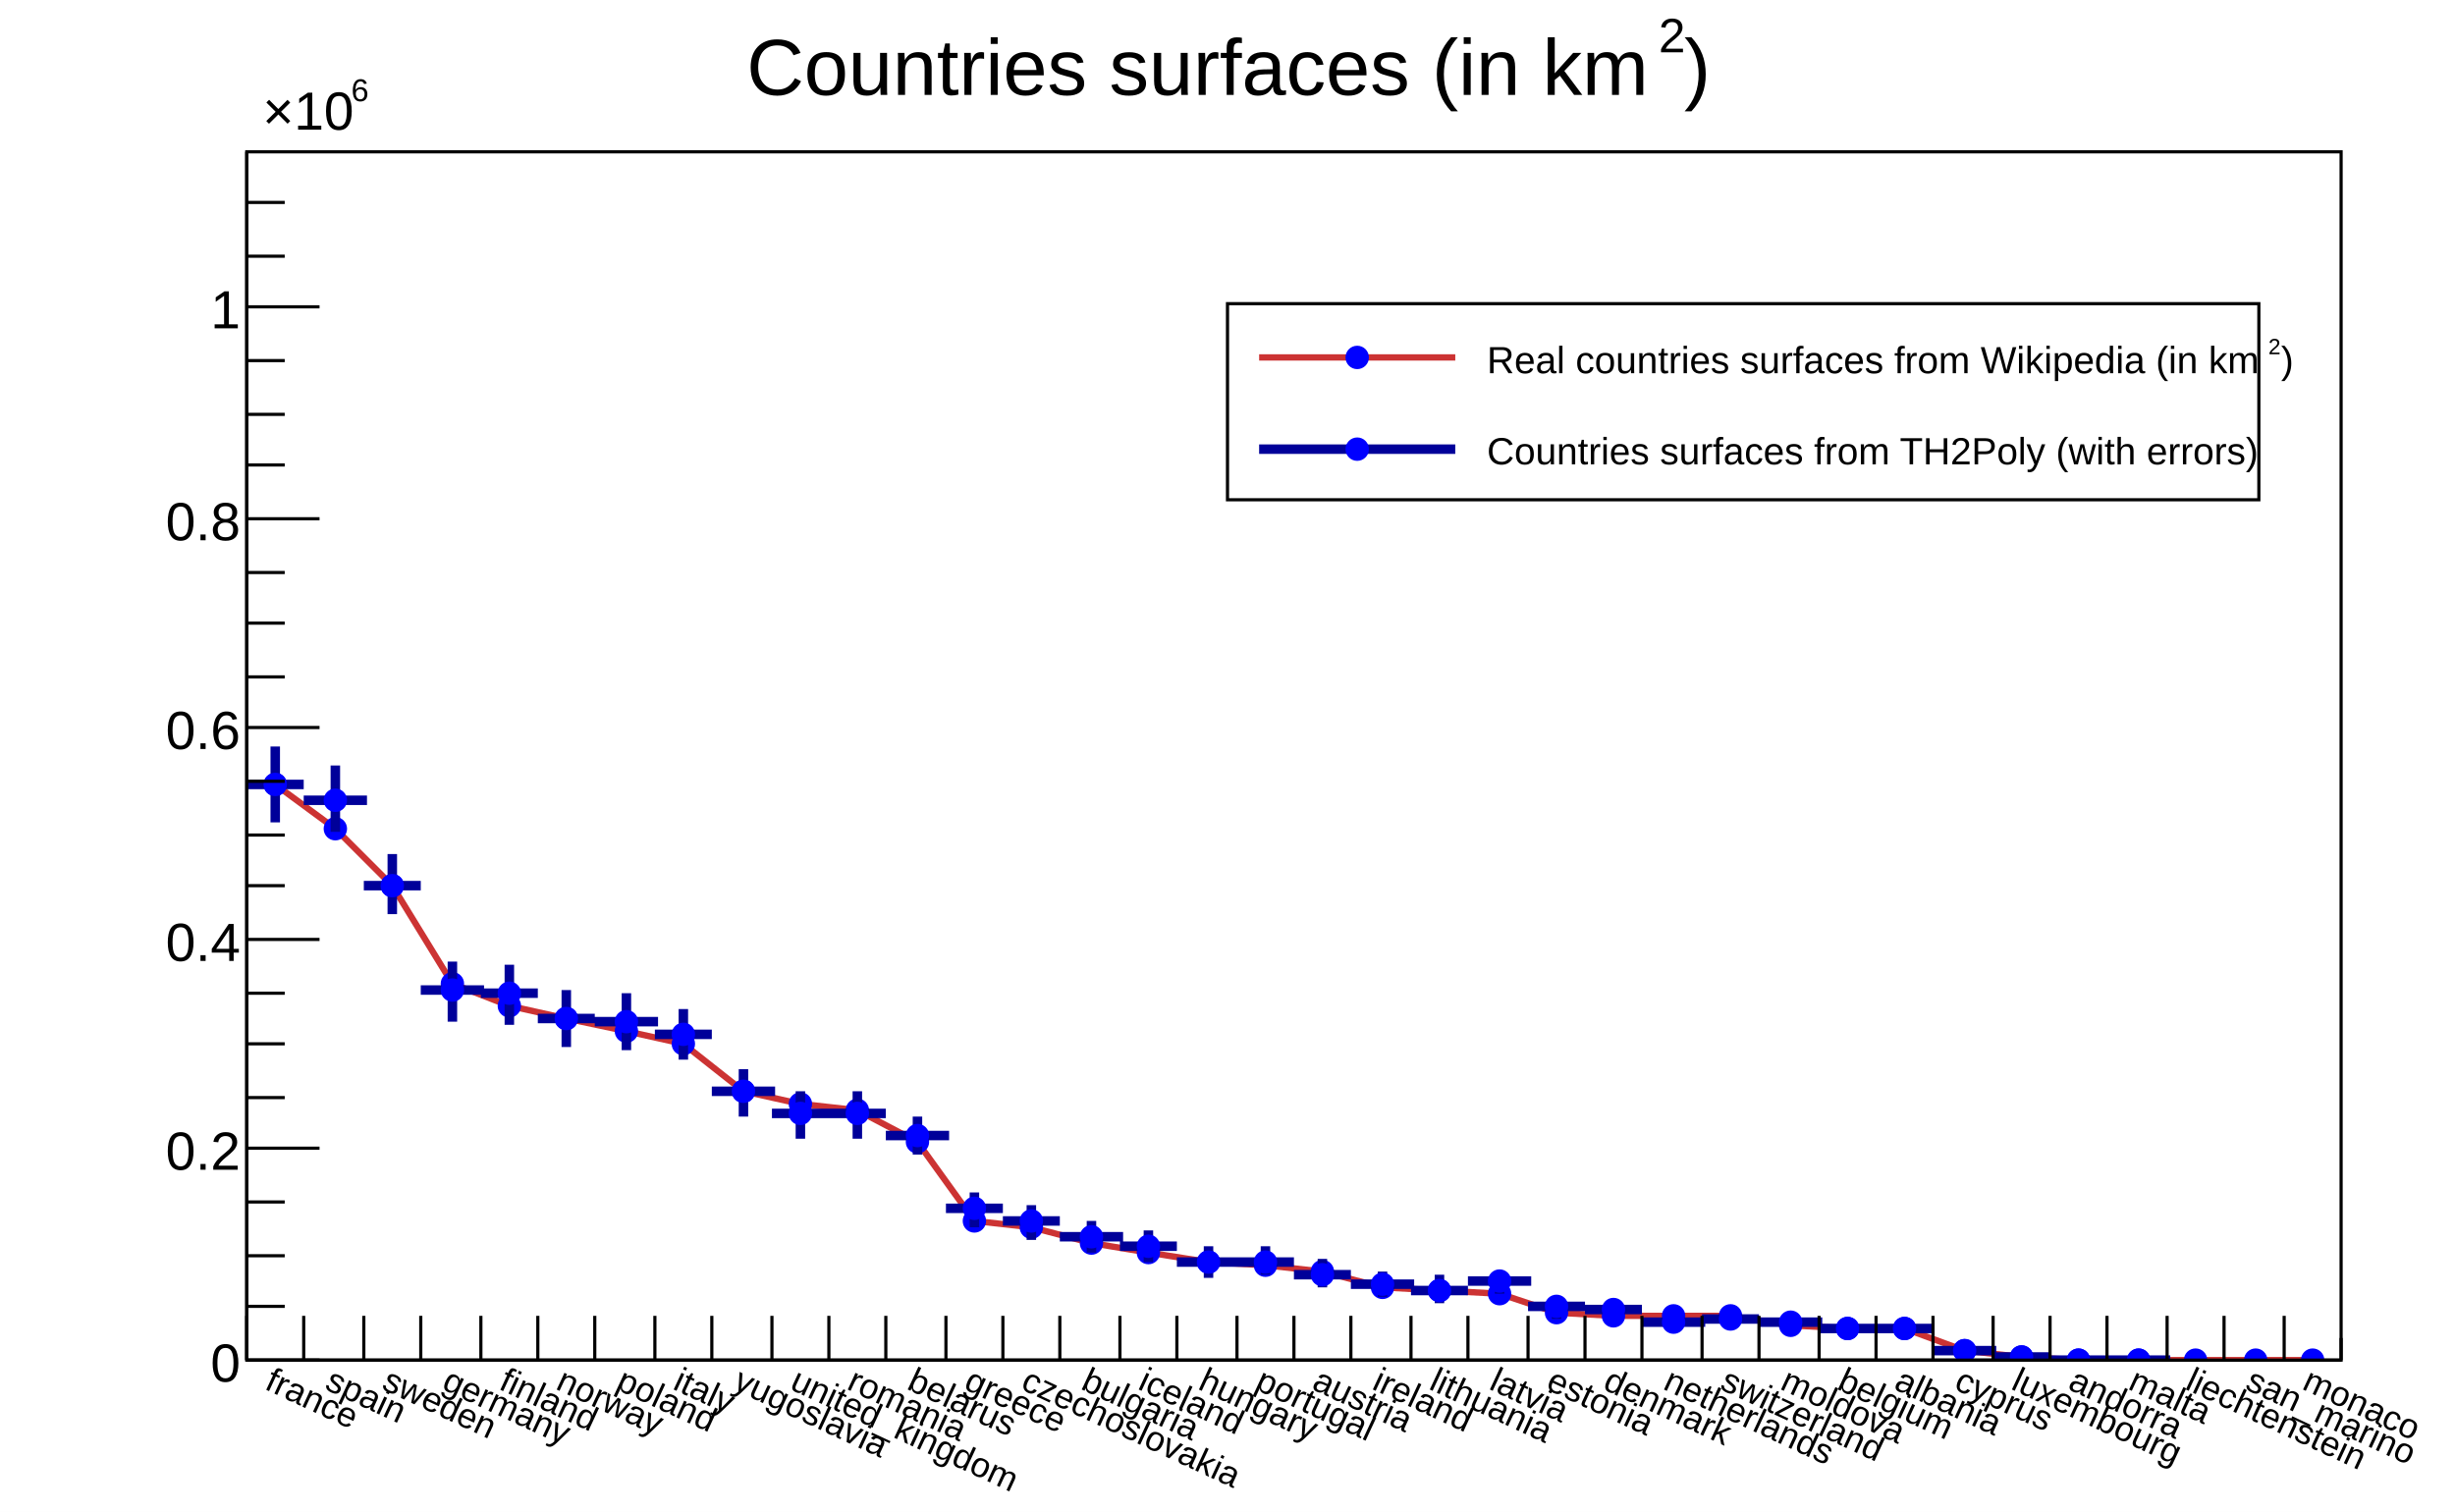
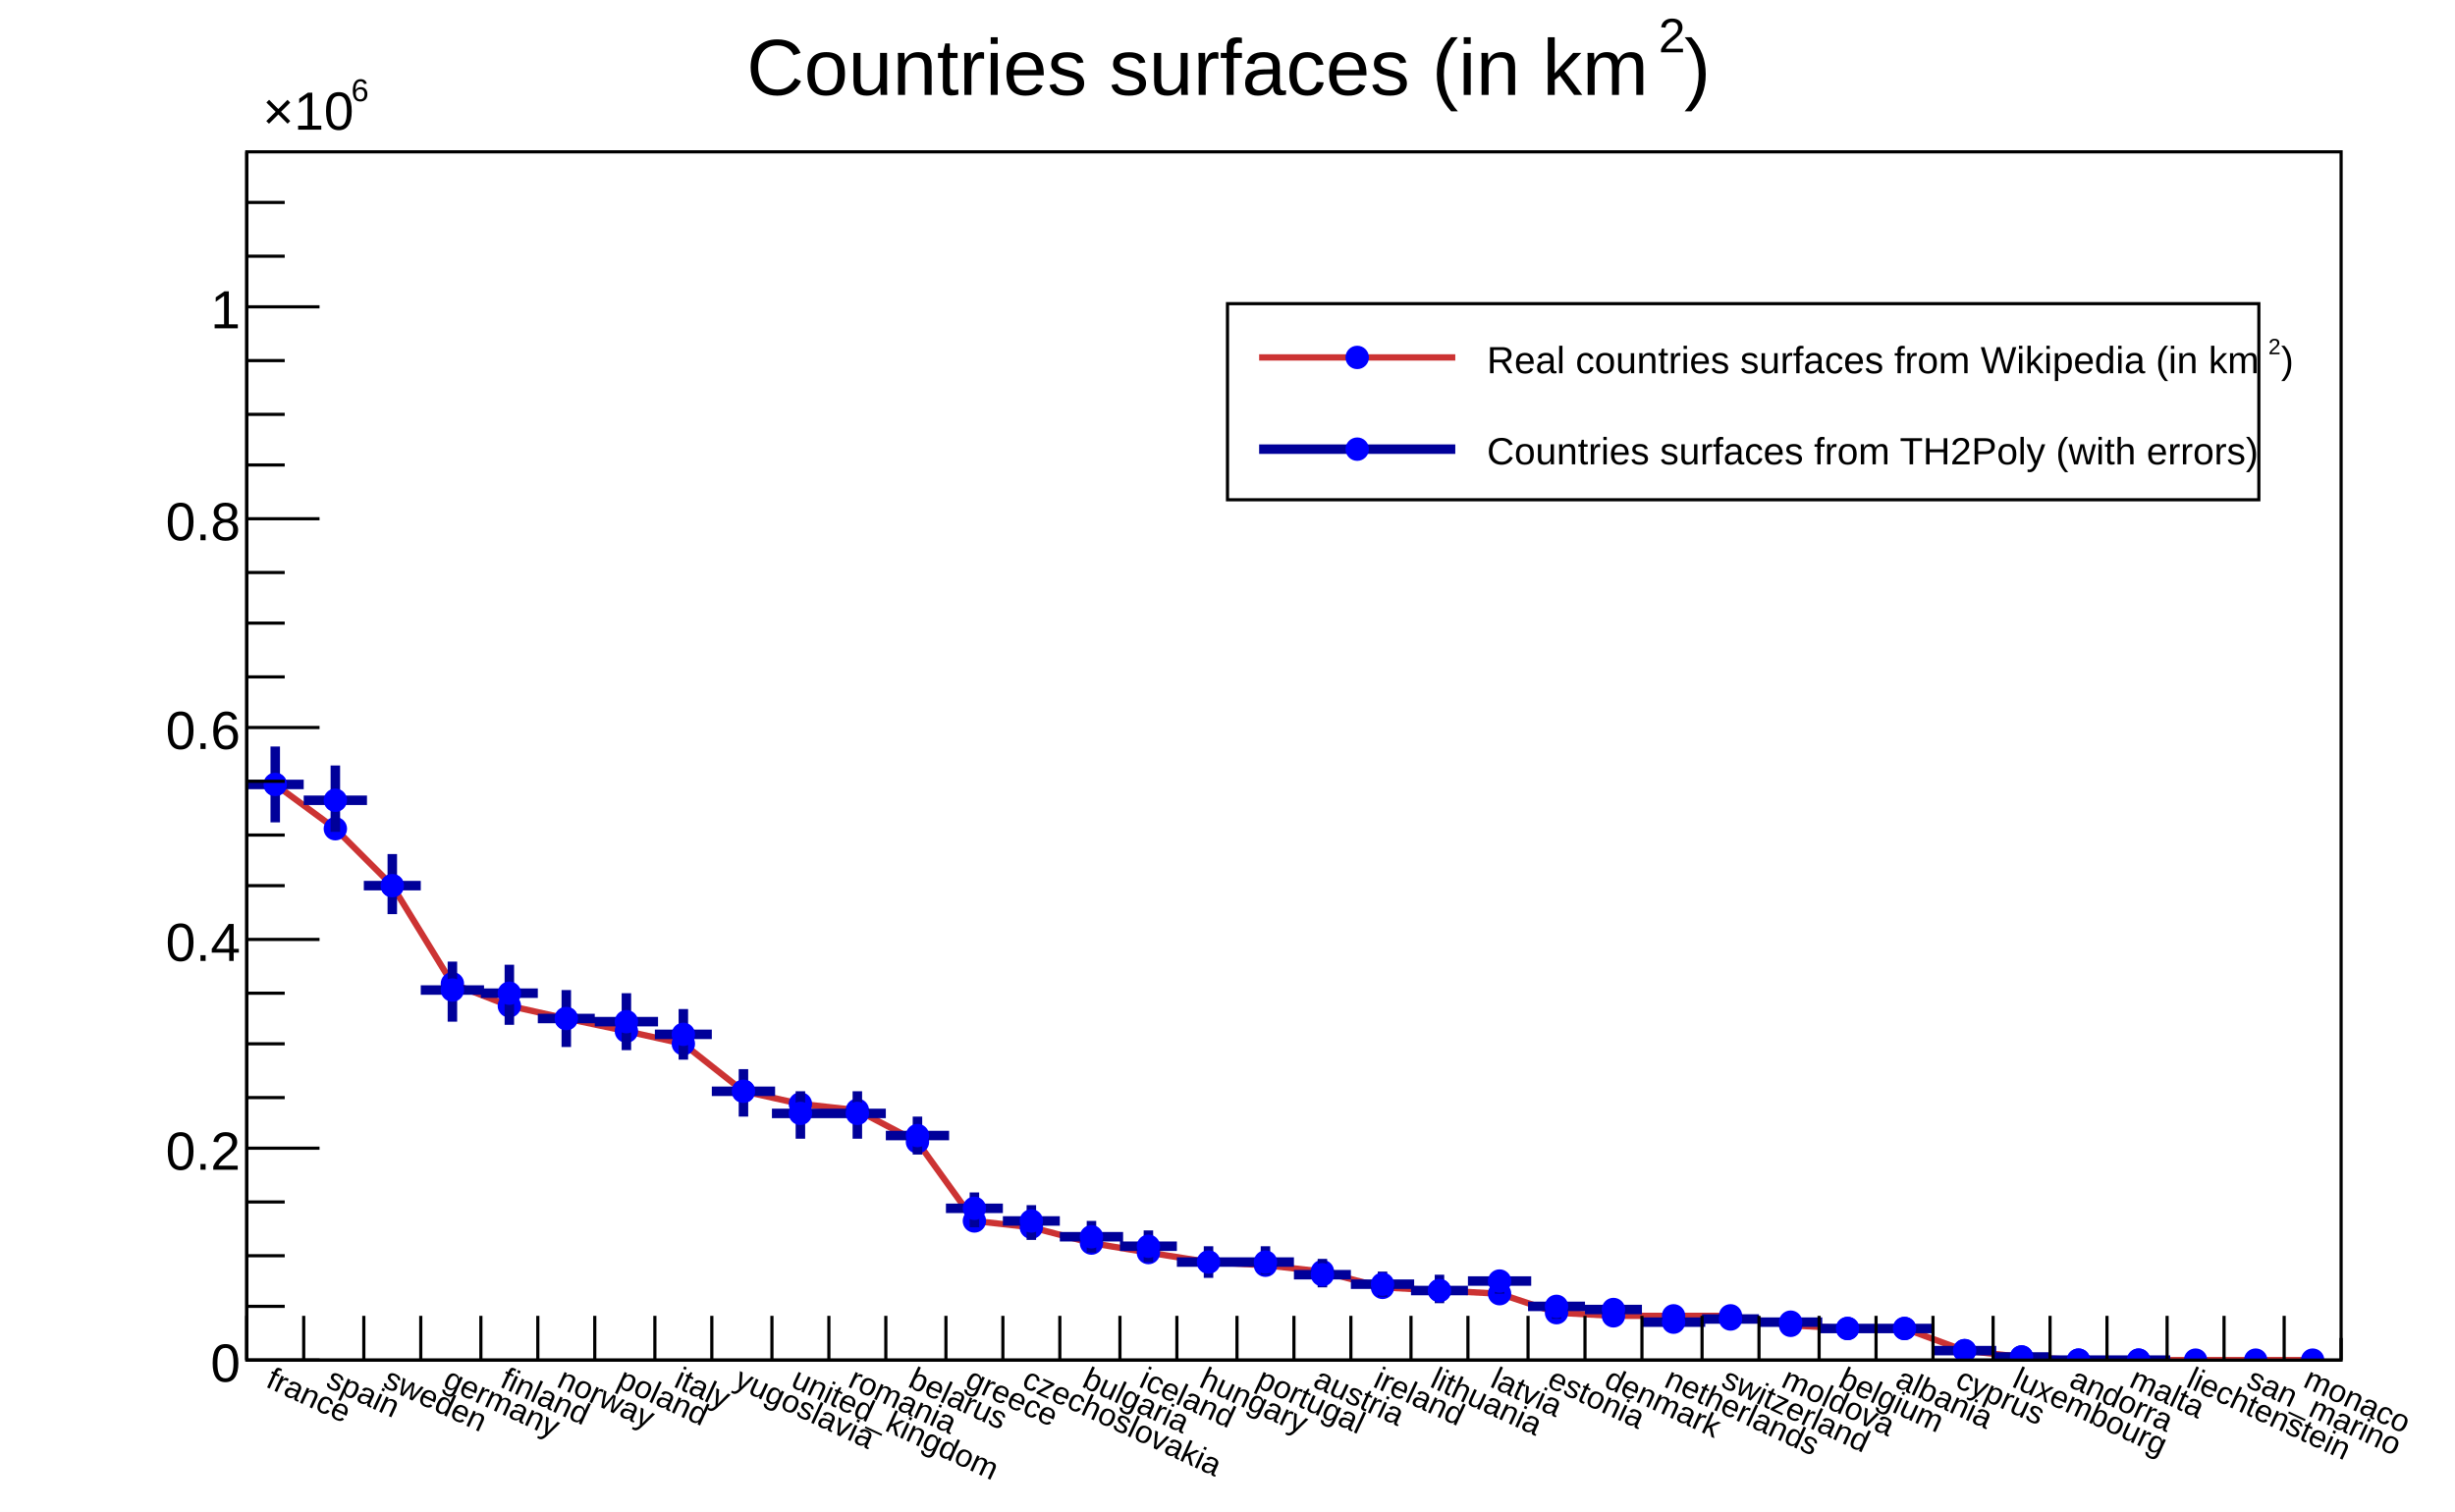
<svg xmlns="http://www.w3.org/2000/svg" viewBox="0 0 776 478" preserveAspectRatio="none" width="776" height="478">
  <path d="M0,0H776V478H0Z" style="fill: white;" />
  <g>
    <g transform="translate(78,48)">
      <path d="M0,0H662V382H0Z" style="fill: white; stroke: black; stroke-width: 1;" />
      <svg x="0" y="0" overflow="hidden" width="662" height="382" viewBox="0 0 662 382">
        <g>
          <path d="M9,200l19,14l18,18l19,31l18,7l18,4l19,4l18,4l19,15l18,4l18,2l19,10l18,25l18,2l19,5l18,3l19,3l18,1l18,2l19,5l18,1l19,1l18,6l18,1h19h18l19,3l18,1h18l19,7l18,2l18,1h19h18h19h18" style="fill: none; stroke: #cc3333; stroke-width: 2;" />
          <path d="M5.8,200.0a3.2,3.2,0,1,0,6.4,0a3.2,3.2,0,1,0,-6.4,0zM24.8,214.0a3.2,3.2,0,1,0,6.4,0a3.2,3.2,0,1,0,-6.4,0zM42.8,232.0a3.2,3.2,0,1,0,6.4,0a3.2,3.2,0,1,0,-6.4,0zM61.8,263.0a3.2,3.2,0,1,0,6.4,0a3.2,3.2,0,1,0,-6.4,0zM79.8,270.0a3.2,3.2,0,1,0,6.4,0a3.2,3.2,0,1,0,-6.4,0zM97.8,274.0a3.2,3.2,0,1,0,6.4,0a3.2,3.2,0,1,0,-6.4,0zM116.8,278.0a3.2,3.2,0,1,0,6.4,0a3.2,3.2,0,1,0,-6.4,0zM134.8,282.0a3.2,3.2,0,1,0,6.4,0a3.2,3.2,0,1,0,-6.4,0zM153.8,297.0a3.2,3.2,0,1,0,6.4,0a3.2,3.2,0,1,0,-6.4,0zM171.8,301.0a3.2,3.2,0,1,0,6.4,0a3.2,3.2,0,1,0,-6.4,0zM189.8,303.0a3.2,3.2,0,1,0,6.4,0a3.2,3.2,0,1,0,-6.4,0zM208.8,313.0a3.2,3.2,0,1,0,6.4,0a3.2,3.2,0,1,0,-6.4,0zM226.8,338.0a3.2,3.2,0,1,0,6.4,0a3.2,3.2,0,1,0,-6.4,0zM244.8,340.0a3.2,3.2,0,1,0,6.4,0a3.2,3.2,0,1,0,-6.4,0zM263.8,345.0a3.2,3.2,0,1,0,6.4,0a3.2,3.2,0,1,0,-6.4,0zM281.8,348.0a3.2,3.2,0,1,0,6.4,0a3.2,3.2,0,1,0,-6.4,0zM300.8,351.0a3.2,3.2,0,1,0,6.4,0a3.2,3.2,0,1,0,-6.4,0zM318.8,352.0a3.2,3.2,0,1,0,6.4,0a3.2,3.2,0,1,0,-6.4,0zM336.8,354.0a3.2,3.2,0,1,0,6.4,0a3.2,3.2,0,1,0,-6.4,0zM355.8,359.0a3.2,3.2,0,1,0,6.4,0a3.2,3.2,0,1,0,-6.4,0zM373.8,360.0a3.2,3.2,0,1,0,6.4,0a3.2,3.2,0,1,0,-6.4,0zM392.8,361.0a3.2,3.2,0,1,0,6.4,0a3.2,3.2,0,1,0,-6.4,0zM410.8,367.0a3.2,3.2,0,1,0,6.4,0a3.2,3.2,0,1,0,-6.4,0zM428.8,368.0a3.2,3.2,0,1,0,6.4,0a3.2,3.2,0,1,0,-6.4,0zM447.8,368.0a3.2,3.2,0,1,0,6.4,0a3.2,3.2,0,1,0,-6.4,0zM465.8,368.0a3.2,3.2,0,1,0,6.4,0a3.2,3.2,0,1,0,-6.4,0zM484.8,371.0a3.2,3.2,0,1,0,6.4,0a3.2,3.2,0,1,0,-6.4,0zM502.8,372.0a3.2,3.2,0,1,0,6.4,0a3.2,3.2,0,1,0,-6.4,0zM520.8,372.0a3.2,3.2,0,1,0,6.4,0a3.2,3.2,0,1,0,-6.4,0zM539.8,379.0a3.2,3.2,0,1,0,6.4,0a3.2,3.2,0,1,0,-6.4,0zM557.8,381.0a3.2,3.2,0,1,0,6.4,0a3.2,3.2,0,1,0,-6.4,0zM575.8,382.0a3.2,3.2,0,1,0,6.4,0a3.2,3.2,0,1,0,-6.4,0zM594.8,382.0a3.2,3.2,0,1,0,6.4,0a3.2,3.2,0,1,0,-6.4,0zM612.8,382.0a3.2,3.2,0,1,0,6.4,0a3.2,3.2,0,1,0,-6.4,0zM631.8,382.0a3.2,3.2,0,1,0,6.4,0a3.2,3.2,0,1,0,-6.4,0zM649.8,382.0a3.2,3.2,0,1,0,6.4,0a3.2,3.2,0,1,0,-6.4,0z" style="stroke: blue; fill: blue;" />
        </g>
        <g>
          <path d="M0,200h18M9,188v24M18,205h20M28,194v21M37,232h18M46,222v19M55,265h20M65,256v19M74,266h18M83,257v19M92,274h18M101,265v18M110,275h20M120,266v18M129,279h18M138,271v16M147,297h20M157,290v15M166,304h18M175,297v15M184,304h18M193,297v15M202,311h20M212,305v12M221,334h18M230,329v11M239,338h18M248,333v11M257,343h20M267,338v10M276,346h18M285,341v10M294,351h20M304,346v10M313,351h18M322,346v9M331,355h18M340,350v9M349,358h20M359,354v8M368,360h18M377,355v9M386,357h20M396,354v7M405,365h18M414,362v7M423,366h18M432,363v6M441,370h20M451,367v6M460,369h18M469,366v6M478,370h20M488,368v5M497,372h18M506,369v6M515,372h18M524,370v3M533,379h20M543,378v2M552,381h18M561,381v1M570,382h18M579,382v0M588,382h20M598,382v0" style="stroke: #000099; stroke-width: 3;" />
          <path d="M5.8,200.0a3.2,3.2,0,1,0,6.4,0a3.2,3.2,0,1,0,-6.4,0zM24.8,205.0a3.2,3.2,0,1,0,6.4,0a3.2,3.2,0,1,0,-6.4,0zM42.8,232.0a3.2,3.2,0,1,0,6.4,0a3.2,3.2,0,1,0,-6.4,0zM61.8,265.0a3.2,3.2,0,1,0,6.4,0a3.2,3.2,0,1,0,-6.4,0zM79.8,266.0a3.2,3.2,0,1,0,6.4,0a3.2,3.2,0,1,0,-6.4,0zM97.8,274.0a3.2,3.2,0,1,0,6.4,0a3.2,3.2,0,1,0,-6.4,0zM116.8,275.0a3.2,3.2,0,1,0,6.4,0a3.2,3.2,0,1,0,-6.4,0zM134.8,279.0a3.2,3.2,0,1,0,6.4,0a3.2,3.2,0,1,0,-6.4,0zM153.8,297.0a3.2,3.2,0,1,0,6.4,0a3.2,3.2,0,1,0,-6.4,0zM171.8,304.0a3.2,3.2,0,1,0,6.4,0a3.2,3.2,0,1,0,-6.4,0zM189.8,304.0a3.2,3.2,0,1,0,6.4,0a3.2,3.2,0,1,0,-6.4,0zM208.8,311.0a3.2,3.2,0,1,0,6.4,0a3.2,3.2,0,1,0,-6.4,0zM226.8,334.0a3.2,3.2,0,1,0,6.4,0a3.2,3.2,0,1,0,-6.4,0zM244.8,338.0a3.2,3.2,0,1,0,6.4,0a3.2,3.2,0,1,0,-6.4,0zM263.8,343.0a3.2,3.2,0,1,0,6.4,0a3.2,3.2,0,1,0,-6.4,0zM281.8,346.0a3.2,3.2,0,1,0,6.4,0a3.2,3.2,0,1,0,-6.4,0zM300.8,351.0a3.2,3.2,0,1,0,6.4,0a3.2,3.2,0,1,0,-6.4,0zM318.8,351.0a3.2,3.2,0,1,0,6.4,0a3.2,3.2,0,1,0,-6.4,0zM336.8,355.0a3.2,3.2,0,1,0,6.4,0a3.2,3.2,0,1,0,-6.4,0zM355.8,358.0a3.2,3.2,0,1,0,6.4,0a3.2,3.2,0,1,0,-6.4,0zM373.8,360.0a3.2,3.2,0,1,0,6.4,0a3.2,3.2,0,1,0,-6.4,0zM392.8,357.0a3.2,3.2,0,1,0,6.4,0a3.2,3.2,0,1,0,-6.4,0zM410.8,365.0a3.2,3.2,0,1,0,6.4,0a3.2,3.2,0,1,0,-6.4,0zM428.8,366.0a3.2,3.2,0,1,0,6.4,0a3.2,3.2,0,1,0,-6.4,0zM447.8,370.0a3.2,3.2,0,1,0,6.4,0a3.2,3.2,0,1,0,-6.4,0zM465.8,369.0a3.2,3.2,0,1,0,6.4,0a3.2,3.2,0,1,0,-6.4,0zM484.8,370.0a3.2,3.2,0,1,0,6.4,0a3.2,3.2,0,1,0,-6.4,0zM502.8,372.0a3.2,3.2,0,1,0,6.4,0a3.2,3.2,0,1,0,-6.4,0zM520.8,372.0a3.2,3.2,0,1,0,6.4,0a3.2,3.2,0,1,0,-6.4,0zM539.8,379.0a3.2,3.2,0,1,0,6.4,0a3.2,3.2,0,1,0,-6.4,0zM557.8,381.0a3.2,3.2,0,1,0,6.4,0a3.2,3.2,0,1,0,-6.4,0zM575.8,382.0a3.2,3.2,0,1,0,6.4,0a3.2,3.2,0,1,0,-6.4,0zM594.8,382.0a3.2,3.2,0,1,0,6.4,0a3.2,3.2,0,1,0,-6.4,0z" style="stroke: blue; fill: blue;" />
        </g>
      </svg>
      <g>
        <g transform="translate(0,382)">
          <path d="M0,0h662M0,-14V0M18,-14V0M37,-14V0M55,-14V0M74,-14V0M92,-14V0M110,-14V0M129,-14V0M147,-14V0M166,-14V0M184,-14V0M202,-14V0M221,-14V0M239,-14V0M257,-14V0M276,-14V0M294,-14V0M313,-14V0M331,-14V0M349,-14V0M368,-14V0M386,-14V0M405,-14V0M423,-14V0M441,-14V0M460,-14V0M478,-14V0M497,-14V0M515,-14V0M533,-14V0M552,-14V0M570,-14V0M588,-14V0M607,-14V0M625,-14V0M644,-14V0M662,-7V0" style="stroke: black; stroke-width: 1;" />
-           <g font-family="Arial" font-size="11" space="preserve" fill="black" text-anchor="middle">
+           <g font-family="Arial" font-size="10" space="preserve" fill="black" text-anchor="middle">
            <text dy=".8em" transform="translate(9,1) rotate(25)" style="text-anchor: start;">
       france
      </text>
            <text dy=".8em" transform="translate(28,1) rotate(25)" style="text-anchor: start;">
       spain
      </text>
            <text dy=".8em" transform="translate(46,1) rotate(25)" style="text-anchor: start;">
       sweden
      </text>
            <text dy=".8em" transform="translate(65,1) rotate(25)" style="text-anchor: start;">
       germany
      </text>
            <text dy=".8em" transform="translate(83,1) rotate(25)" style="text-anchor: start;">
       finland
      </text>
            <text dy=".8em" transform="translate(101,1) rotate(25)" style="text-anchor: start;">
       norway
      </text>
            <text dy=".8em" transform="translate(120,1) rotate(25)" style="text-anchor: start;">
       poland
      </text>
            <text dy=".8em" transform="translate(138,1) rotate(25)" style="text-anchor: start;">
       italy
      </text>
            <text dy=".8em" transform="translate(157,1) rotate(25)" style="text-anchor: start;">
       yugoslavia
      </text>
            <text dy=".8em" transform="translate(175,1) rotate(25)" style="text-anchor: start;">
       united_kingdom
      </text>
            <text dy=".8em" transform="translate(193,1) rotate(25)" style="text-anchor: start;">
       romania
      </text>
            <text dy=".8em" transform="translate(212,1) rotate(25)" style="text-anchor: start;">
       belarus
      </text>
            <text dy=".8em" transform="translate(230,1) rotate(25)" style="text-anchor: start;">
       greece
      </text>
            <text dy=".8em" transform="translate(248,1) rotate(25)" style="text-anchor: start;">
       czechoslovakia
      </text>
            <text dy=".8em" transform="translate(267,1) rotate(25)" style="text-anchor: start;">
       bulgaria
      </text>
            <text dy=".8em" transform="translate(285,1) rotate(25)" style="text-anchor: start;">
       iceland
      </text>
            <text dy=".8em" transform="translate(304,1) rotate(25)" style="text-anchor: start;">
       hungary
      </text>
            <text dy=".8em" transform="translate(322,1) rotate(25)" style="text-anchor: start;">
       portugal
      </text>
            <text dy=".8em" transform="translate(340,1) rotate(25)" style="text-anchor: start;">
       austria
      </text>
            <text dy=".8em" transform="translate(359,1) rotate(25)" style="text-anchor: start;">
       ireland
      </text>
            <text dy=".8em" transform="translate(377,1) rotate(25)" style="text-anchor: start;">
       lithuania
      </text>
            <text dy=".8em" transform="translate(396,1) rotate(25)" style="text-anchor: start;">
       latvia
      </text>
            <text dy=".8em" transform="translate(414,1) rotate(25)" style="text-anchor: start;">
       estonia
      </text>
            <text dy=".8em" transform="translate(432,1) rotate(25)" style="text-anchor: start;">
       denmark
      </text>
            <text dy=".8em" transform="translate(451,1) rotate(25)" style="text-anchor: start;">
       netherlands
      </text>
            <text dy=".8em" transform="translate(469,1) rotate(25)" style="text-anchor: start;">
       switzerland
      </text>
            <text dy=".8em" transform="translate(488,1) rotate(25)" style="text-anchor: start;">
       moldova
      </text>
            <text dy=".8em" transform="translate(506,1) rotate(25)" style="text-anchor: start;">
       belgium
      </text>
            <text dy=".8em" transform="translate(524,1) rotate(25)" style="text-anchor: start;">
       albania
      </text>
            <text dy=".8em" transform="translate(543,1) rotate(25)" style="text-anchor: start;">
       cyprus
      </text>
            <text dy=".8em" transform="translate(561,1) rotate(25)" style="text-anchor: start;">
       luxembourg
      </text>
            <text dy=".8em" transform="translate(579,1) rotate(25)" style="text-anchor: start;">
       andorra
      </text>
            <text dy=".8em" transform="translate(598,1) rotate(25)" style="text-anchor: start;">
       malta
      </text>
            <text dy=".8em" transform="translate(616,1) rotate(25)" style="text-anchor: start;">
       liechtenstein
      </text>
            <text dy=".8em" transform="translate(635,1) rotate(25)" style="text-anchor: start;">
       san_marino
      </text>
            <text dy=".8em" transform="translate(653,1) rotate(25)" style="text-anchor: start;">
       monaco
      </text>
          </g>
        </g>
        <g>
          <path d="M0,0v382M23,382H0M12,365H0M12,349H0M12,332H0M23,315H0M12,299H0M12,282H0M12,266H0M23,249H0M12,232H0M12,216H0M12,199H0M23,182H0M12,166H0M12,149H0M12,133H0M23,116H0M12,99H0M12,83H0M12,66H0M23,49H0M12,33H0M12,16H0" style="stroke: black; stroke-width: 1;" />
          <g font-family="Arial" font-size="17" space="preserve">
            <text fill="black" text-anchor="end" dy=".4em" transform="translate(-2,382)">
       0
      </text>
            <text fill="black" text-anchor="end" dy=".4em" transform="translate(-2,315)">
       0.2
      </text>
            <text fill="black" text-anchor="end" dy=".4em" transform="translate(-2,249)">
       0.4
      </text>
            <text fill="black" text-anchor="end" dy=".4em" transform="translate(-2,182)">
       0.6
      </text>
            <text fill="black" text-anchor="end" dy=".4em" transform="translate(-2,116)">
       0.8
      </text>
            <text fill="black" text-anchor="end" dy=".4em" transform="translate(-2,49)">
       1
      </text>
            <g transform="translate(5,-7)">
              <text fill="black" font-size="17">
        ×10
       </text>
              <text fill="black" font-size="10" transform="translate(28,-9)">
        6
       </text>
            </g>
          </g>
        </g>
      </g>
    </g>
    <g transform="translate(388,96)" font-family="Arial" font-size="12" space="preserve">
      <path d="M0,0H326V62H0Z" style="fill: white; stroke: black; stroke-width: 1;" />
      <path d="M10,17H72" style="stroke: #cc3333; stroke-width: 2;" />
      <path d="M37.8,17.0a3.2,3.2,0,1,0,6.4,0a3.2,3.2,0,1,0,-6.4,0z" style="stroke: blue; fill: blue;" />
      <g transform="translate(82,22)">
        <text fill="black" font-size="12">
     Real countries surfaces from Wikipedia (in km
    </text>
        <text fill="black" font-size="7" transform="translate(247,-6)">
     2
    </text>
        <text fill="black" font-size="12" x="251">
     )
    </text>
      </g>
      <path d="M10,46H72" style="stroke: #000099; stroke-width: 3;" />
      <path d="M37.8,46.0a3.2,3.2,0,1,0,6.4,0a3.2,3.2,0,1,0,-6.4,0z" style="stroke: blue; fill: blue;" />
      <text fill="black" text-anchor="start" dy=".4em" transform="translate(82,46)">
    Countries surfaces from TH2Poly (with errors)
   </text>
    </g>
    <g transform="translate(219,2)" font-family="Arial" font-size="25" space="preserve">
      <g transform="translate(17,28) scale(0.898)">
        <text fill="black" font-size="28">
     Countries surfaces (in km
    </text>
        <text fill="black" font-size="17" transform="translate(321,-15)">
     2
    </text>
        <text fill="black" font-size="28" x="330">
     )
    </text>
      </g>
    </g>
  </g>
</svg>
